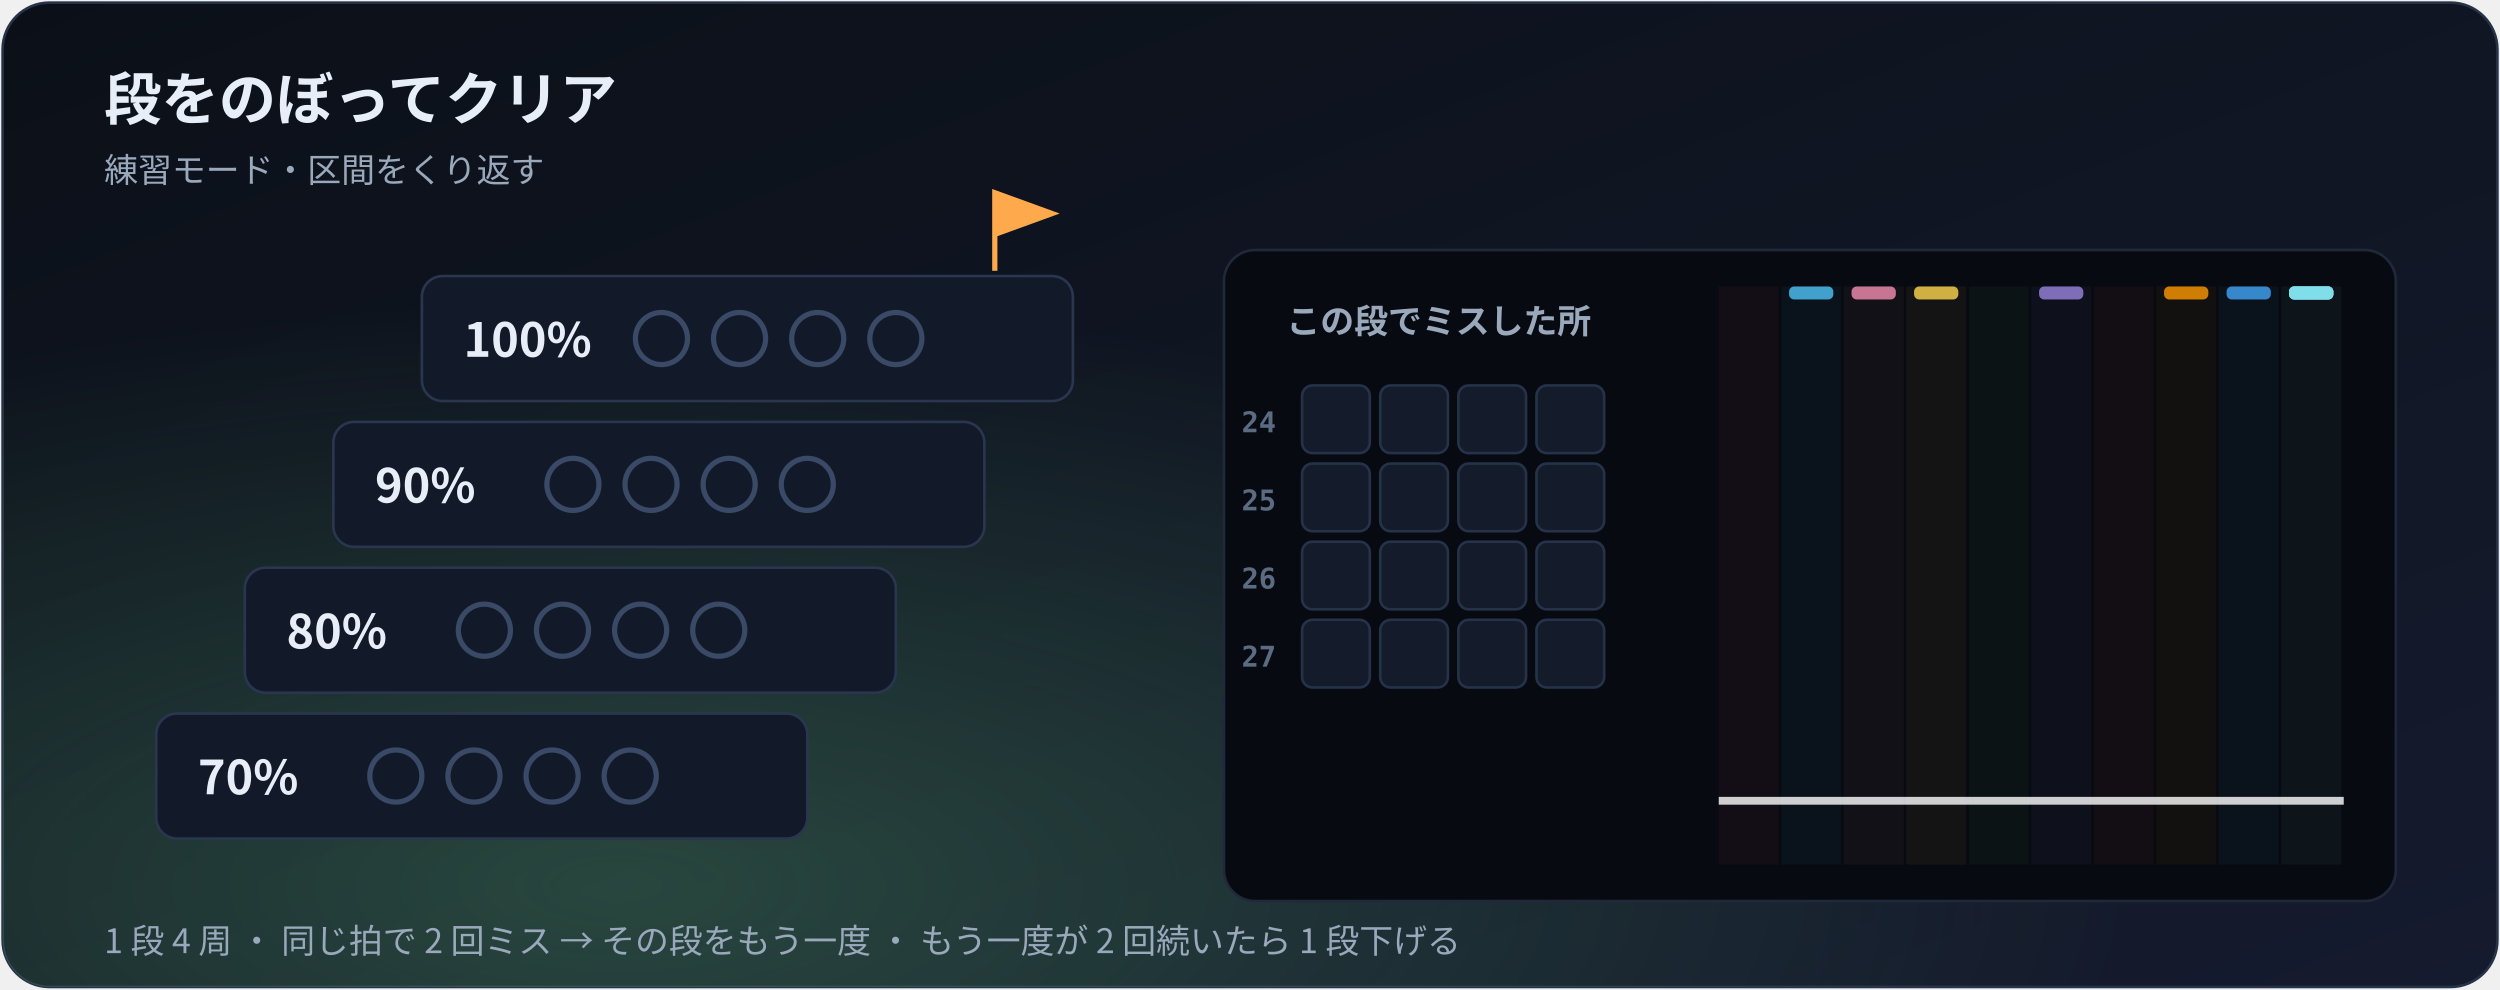
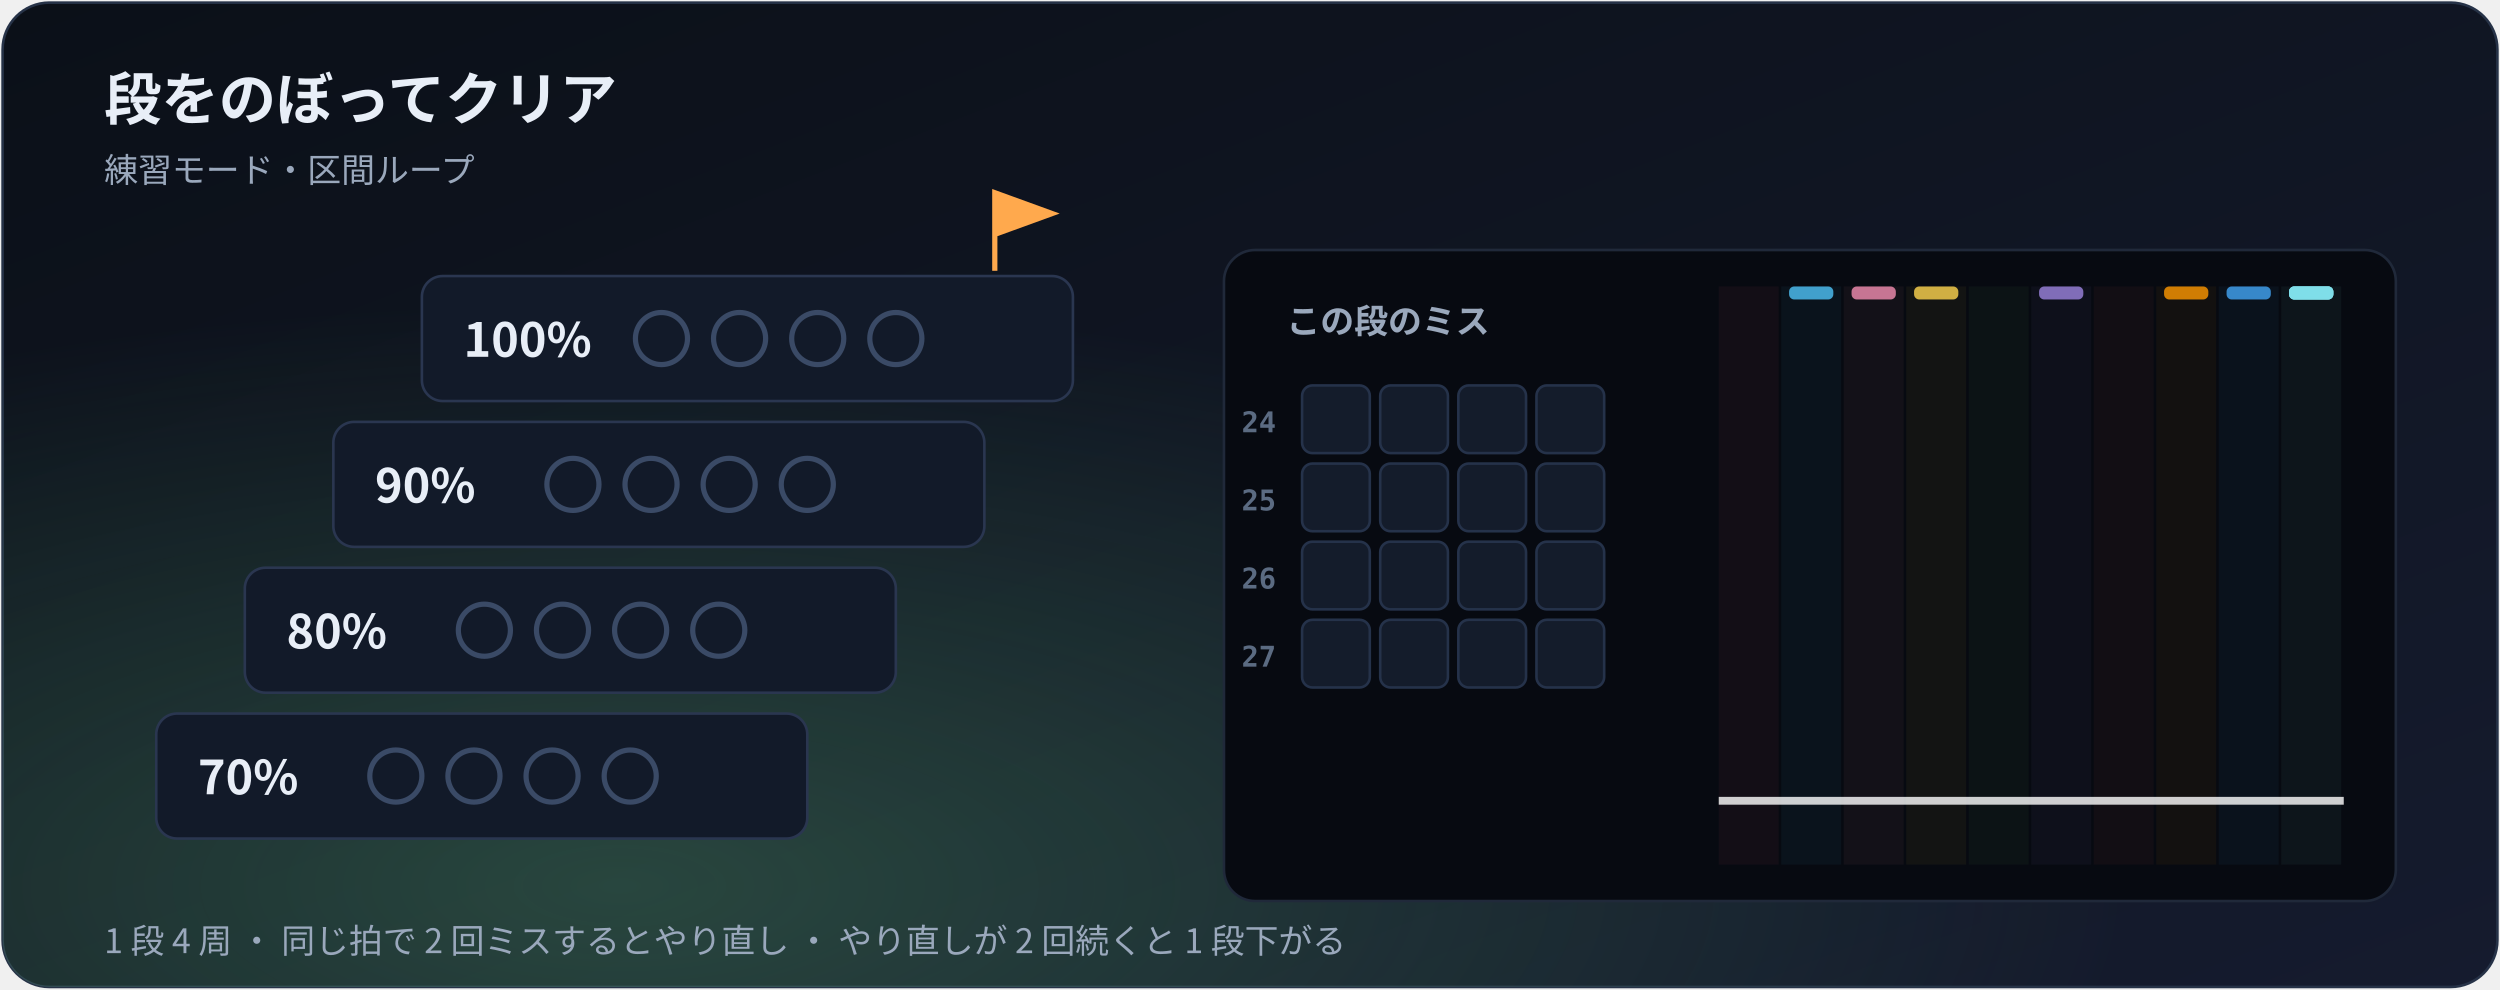
<svg xmlns="http://www.w3.org/2000/svg" width="960" height="380" viewBox="0 0 960 380" role="img" aria-labelledby="title desc">
  <style>
text{font-family:'Hiragino Sans','Hiragino Kaku Gothic ProN','Yu Gothic UI','Yu Gothic','Meiryo','Noto Sans JP','Noto Sans CJK JP',system-ui,sans-serif}
.mono{font-family:'JetBrains Mono','SF Mono','Cascadia Mono',Consolas,Menlo,monospace}
.fb{transform-box:fill-box;transform-origin:50% 50%}
@keyframes w3{0.000%{opacity:0}5.750%{opacity:0}6.250%{opacity:1}99.938%{opacity:1}100.000%{opacity:0}100.000%{opacity:0}}
.w3{opacity:0;animation:w3 16.0s linear infinite}
@keyframes w4{0.000%{opacity:0}9.500%{opacity:0}10.000%{opacity:1}99.938%{opacity:1}100.000%{opacity:0}100.000%{opacity:0}}
.w4{opacity:0;animation:w4 16.0s linear infinite}
@keyframes w5{0.000%{opacity:0}13.250%{opacity:0}13.750%{opacity:1}99.938%{opacity:1}100.000%{opacity:0}100.000%{opacity:0}}
.w5{opacity:0;animation:w5 16.0s linear infinite}
@keyframes w6{0.000%{opacity:0}17.000%{opacity:0}17.500%{opacity:1}99.938%{opacity:1}100.000%{opacity:0}100.000%{opacity:0}}
.w6{opacity:0;animation:w6 16.0s linear infinite}
@keyframes w7{0.000%{opacity:0}26.375%{opacity:0}26.875%{opacity:1}40.562%{opacity:1}41.062%{opacity:0}100.000%{opacity:0}}
.w7{opacity:0;animation:w7 16.0s linear infinite}
@keyframes w8{0.000%{opacity:0}30.125%{opacity:0}30.625%{opacity:1}40.562%{opacity:1}41.062%{opacity:0}100.000%{opacity:0}}
.w8{opacity:0;animation:w8 16.0s linear infinite}
@keyframes w9{0.000%{opacity:0}33.875%{opacity:0}34.375%{opacity:1}40.562%{opacity:1}41.062%{opacity:0}100.000%{opacity:0}}
.w9{opacity:0;animation:w9 16.0s linear infinite}
@keyframes w10{0.000%{opacity:0}43.875%{opacity:0}44.375%{opacity:1}99.938%{opacity:1}100.000%{opacity:0}100.000%{opacity:0}}
.w10{opacity:0;animation:w10 16.0s linear infinite}
@keyframes w11{0.000%{opacity:0}47.625%{opacity:0}48.125%{opacity:1}99.938%{opacity:1}100.000%{opacity:0}100.000%{opacity:0}}
.w11{opacity:0;animation:w11 16.0s linear infinite}
@keyframes w12{0.000%{opacity:0}51.375%{opacity:0}51.875%{opacity:1}99.938%{opacity:1}100.000%{opacity:0}100.000%{opacity:0}}
.w12{opacity:0;animation:w12 16.0s linear infinite}
@keyframes w13{0.000%{opacity:0}55.125%{opacity:0}55.625%{opacity:1}99.938%{opacity:1}100.000%{opacity:0}100.000%{opacity:0}}
.w13{opacity:0;animation:w13 16.0s linear infinite}
@keyframes w14{0.000%{opacity:0}64.500%{opacity:0}65.000%{opacity:1}99.938%{opacity:1}100.000%{opacity:0}100.000%{opacity:0}}
.w14{opacity:0;animation:w14 16.0s linear infinite}
@keyframes w15{0.000%{opacity:0}68.250%{opacity:0}68.750%{opacity:1}99.938%{opacity:1}100.000%{opacity:0}100.000%{opacity:0}}
.w15{opacity:0;animation:w15 16.0s linear infinite}
@keyframes w16{0.000%{opacity:0}72.000%{opacity:0}72.500%{opacity:1}99.938%{opacity:1}100.000%{opacity:0}100.000%{opacity:0}}
.w16{opacity:0;animation:w16 16.0s linear infinite}
@keyframes w17{0.000%{opacity:0}75.750%{opacity:0}76.250%{opacity:1}99.938%{opacity:1}100.000%{opacity:0}100.000%{opacity:0}}
.w17{opacity:0;animation:w17 16.0s linear infinite}
@keyframes w18{0.000%{opacity:0}85.125%{opacity:0}85.625%{opacity:1}99.938%{opacity:1}100.000%{opacity:0}100.000%{opacity:0}}
.w18{opacity:0;animation:w18 16.0s linear infinite}
@keyframes w19{0.000%{opacity:0}88.875%{opacity:0}89.375%{opacity:1}99.938%{opacity:1}100.000%{opacity:0}100.000%{opacity:0}}
.w19{opacity:0;animation:w19 16.0s linear infinite}
@keyframes w20{0.000%{opacity:0}92.625%{opacity:0}93.125%{opacity:1}99.938%{opacity:1}100.000%{opacity:0}100.000%{opacity:0}}
.w20{opacity:0;animation:w20 16.0s linear infinite}
@keyframes w21{0.000%{opacity:0}96.375%{opacity:0}96.875%{opacity:1}99.938%{opacity:1}100.000%{opacity:0}100.000%{opacity:0}}
.w21{opacity:0;animation:w21 16.0s linear infinite}
@keyframes w22{0.000%{opacity:0}18.438%{opacity:0}19.375%{opacity:1}98.125%{opacity:1}99.062%{opacity:0}100.000%{opacity:0}}
.w22{opacity:0;animation:w22 16.0s linear infinite}
@keyframes w23{0.000%{opacity:0}56.563%{opacity:0}57.500%{opacity:1}98.125%{opacity:1}99.062%{opacity:0}100.000%{opacity:0}}
.w23{opacity:0;animation:w23 16.0s linear infinite}
@keyframes w24{0.000%{opacity:0}77.188%{opacity:0}78.125%{opacity:1}98.125%{opacity:1}99.062%{opacity:0}100.000%{opacity:0}}
.w24{opacity:0;animation:w24 16.0s linear infinite}
@keyframes w25{0.000%{opacity:0}95.938%{opacity:0}96.875%{opacity:1}98.125%{opacity:1}99.062%{opacity:0}100.000%{opacity:0}}
.w25{opacity:0;animation:w25 16.0s linear infinite}
@keyframes w26{0.000%{opacity:0}0.000%{opacity:0}0.000%{opacity:1}21.875%{opacity:1}22.812%{opacity:0}100.000%{opacity:0}}
.w26{opacity:0;animation:w26 16.0s linear infinite}
@keyframes w27{0.000%{opacity:0}20.937%{opacity:0}21.875%{opacity:1}60.000%{opacity:1}60.938%{opacity:0}100.000%{opacity:0}}
.w27{opacity:0;animation:w27 16.0s linear infinite}
@keyframes w28{0.000%{opacity:0}59.063%{opacity:0}60.000%{opacity:1}80.625%{opacity:1}81.563%{opacity:0}100.000%{opacity:0}}
.w28{opacity:0;animation:w28 16.0s linear infinite}
@keyframes w29{0.000%{opacity:0}79.688%{opacity:0}80.625%{opacity:1}96.875%{opacity:1}97.813%{opacity:0}100.000%{opacity:0}}
.w29{opacity:0;animation:w29 16.0s linear infinite}
@keyframes w30{0.000%{opacity:0}30.250%{opacity:0}30.625%{opacity:1}34.375%{opacity:1}34.750%{opacity:0}100.000%{opacity:0}}
.w30{opacity:0;animation:w30 16.0s linear infinite}
@keyframes w31{0.000%{opacity:0}34.000%{opacity:0}34.375%{opacity:1}55.625%{opacity:1}56.000%{opacity:0}100.000%{opacity:0}}
.w31{opacity:0;animation:w31 16.0s linear infinite}
@keyframes w32{0.000%{opacity:0}40.000%{opacity:0}40.625%{opacity:1}55.625%{opacity:1}56.250%{opacity:0}100.000%{opacity:0}}
.w32{opacity:0;animation:w32 16.0s linear infinite}
@keyframes nf{0%{transform:translateY(0)}100%{transform:translateY(196px)}}.nf{animation:nf 1.2s linear infinite}
@keyframes w33{0.000%{opacity:0}17.375%{opacity:0}18.125%{opacity:1}24.375%{opacity:1}25.125%{opacity:0}100.000%{opacity:0}}
.w33{opacity:0;animation:w33 16.0s linear infinite}
@keyframes w34{0.000%{opacity:0}34.875%{opacity:0}35.625%{opacity:1}41.875%{opacity:1}42.625%{opacity:0}100.000%{opacity:0}}
.w34{opacity:0;animation:w34 16.0s linear infinite}
@keyframes w35{0.000%{opacity:0}55.500%{opacity:0}56.250%{opacity:1}62.500%{opacity:1}63.250%{opacity:0}100.000%{opacity:0}}
.w35{opacity:0;animation:w35 16.0s linear infinite}
@keyframes w36{0.000%{opacity:0}76.125%{opacity:0}76.875%{opacity:1}83.125%{opacity:1}83.875%{opacity:0}100.000%{opacity:0}}
.w36{opacity:0;animation:w36 16.0s linear infinite}
@keyframes w37{0.000%{opacity:0}95.938%{opacity:0}96.875%{opacity:1}98.750%{opacity:1}99.688%{opacity:0}100.000%{opacity:0}}
.w37{opacity:0;animation:w37 16.0s linear infinite}
@media (prefers-reduced-motion:reduce){*{animation:none!important}}
</style>
  <defs>
    <linearGradient id="bg1" x1="0" y1="0" x2="1" y2="1">
      <stop offset="0" stop-color="#0B1018" />
      <stop offset="1" stop-color="#151B2E" />
    </linearGradient>
    <radialGradient id="rg2" cx="0.25" cy="0.9" r="0.6">
      <stop offset="0" stop-color="#7CF29A" stop-opacity="0.22" />
      <stop offset="1" stop-color="#7CF29A" stop-opacity="0" />
    </radialGradient>
  </defs>
  <rect x="1" y="1" width="958" height="378" rx="18" fill="url(#bg1)" stroke="#263247" />
  <rect x="1" y="1" width="958" height="378" rx="18" fill="url(#rg2)" />
  <text x="40" y="46" font-size="22" fill="#E8EEF7" font-weight="800" text-anchor="start">段をのぼってクリア</text>
-   <text x="40" y="70" font-size="13" fill="#9AA8BC" font-weight="400" text-anchor="start">練習モード・区間をくり返す</text>
+   <text x="40" y="70" font-size="13" fill="#9AA8BC" font-weight="400" text-anchor="start">練習モード・区間ループ</text>
  <rect x="60" y="274" width="250" height="48" rx="8" fill="#121A29" stroke="#2A3650" />
  <text x="76" y="305" font-size="18" fill="#E8EEF7" font-weight="800" text-anchor="start">70%</text>
  <rect x="94" y="218" width="250" height="48" rx="8" fill="#121A29" stroke="#2A3650" />
  <text x="110" y="249" font-size="18" fill="#E8EEF7" font-weight="800" text-anchor="start">80%</text>
  <rect x="128" y="162" width="250" height="48" rx="8" fill="#121A29" stroke="#2A3650" />
  <text x="144" y="193" font-size="18" fill="#E8EEF7" font-weight="800" text-anchor="start">90%</text>
  <rect x="162" y="106" width="250" height="48" rx="8" fill="#121A29" stroke="#2A3650" />
  <text x="178" y="137" font-size="18" fill="#E8EEF7" font-weight="800" text-anchor="start">100%</text>
  <path d="M382 104 v-30 l22 8 l-22 8" fill="#FFA94D" stroke="#FFA94D" stroke-width="2" />
  <circle cx="152" cy="298" r="10" fill="none" stroke="#3A4A66" stroke-width="2" />
  <circle cx="182" cy="298" r="10" fill="none" stroke="#3A4A66" stroke-width="2" />
  <circle cx="212" cy="298" r="10" fill="none" stroke="#3A4A66" stroke-width="2" />
  <circle cx="242" cy="298" r="10" fill="none" stroke="#3A4A66" stroke-width="2" />
  <circle cx="186" cy="242" r="10" fill="none" stroke="#3A4A66" stroke-width="2" />
  <circle cx="216" cy="242" r="10" fill="none" stroke="#3A4A66" stroke-width="2" />
  <circle cx="246" cy="242" r="10" fill="none" stroke="#3A4A66" stroke-width="2" />
  <circle cx="276" cy="242" r="10" fill="none" stroke="#3A4A66" stroke-width="2" />
  <circle cx="220" cy="186" r="10" fill="none" stroke="#3A4A66" stroke-width="2" />
  <circle cx="250" cy="186" r="10" fill="none" stroke="#3A4A66" stroke-width="2" />
  <circle cx="280" cy="186" r="10" fill="none" stroke="#3A4A66" stroke-width="2" />
  <circle cx="310" cy="186" r="10" fill="none" stroke="#3A4A66" stroke-width="2" />
  <circle cx="254" cy="130" r="10" fill="none" stroke="#3A4A66" stroke-width="2" />
  <circle cx="284" cy="130" r="10" fill="none" stroke="#3A4A66" stroke-width="2" />
  <circle cx="314" cy="130" r="10" fill="none" stroke="#3A4A66" stroke-width="2" />
  <circle cx="344" cy="130" r="10" fill="none" stroke="#3A4A66" stroke-width="2" />
  <circle class="w3" cx="152" cy="298" r="10" fill="#7CF29A" />
  <circle class="w4" cx="182" cy="298" r="10" fill="#7CF29A" />
  <circle class="w5" cx="212" cy="298" r="10" fill="#7CF29A" />
  <circle class="w6" cx="242" cy="298" r="10" fill="#7CF29A" />
  <circle class="w7" cx="186" cy="242" r="10" fill="#7CF29A" />
  <circle class="w8" cx="216" cy="242" r="10" fill="#FFD54F" />
  <circle class="w9" cx="246" cy="242" r="10" fill="#FF6B6B" />
  <circle class="w10" cx="186" cy="242" r="10" fill="#7CF29A" />
  <circle class="w11" cx="216" cy="242" r="10" fill="#7CF29A" />
  <circle class="w12" cx="246" cy="242" r="10" fill="#7CF29A" />
  <circle class="w13" cx="276" cy="242" r="10" fill="#7CF29A" />
  <circle class="w14" cx="220" cy="186" r="10" fill="#7CF29A" />
  <circle class="w15" cx="250" cy="186" r="10" fill="#7CF29A" />
  <circle class="w16" cx="280" cy="186" r="10" fill="#7CF29A" />
  <circle class="w17" cx="310" cy="186" r="10" fill="#7CF29A" />
  <circle class="w18" cx="254" cy="130" r="10" fill="#7CF29A" />
  <circle class="w19" cx="284" cy="130" r="10" fill="#7CF29A" />
  <circle class="w20" cx="314" cy="130" r="10" fill="#7CF29A" />
  <circle class="w21" cx="344" cy="130" r="10" fill="#7CF29A" />
  <g class="w22">
    <circle cx="288" cy="298" r="11" fill="#7CF29A" />
    <path d="M283 298 l4 4 l7 -8" stroke="#06121B" stroke-width="2.6" fill="none" stroke-linecap="round" />
  </g>
  <g class="w23">
    <circle cx="322" cy="242" r="11" fill="#7CF29A" />
    <path d="M317 242 l4 4 l7 -8" stroke="#06121B" stroke-width="2.6" fill="none" stroke-linecap="round" />
  </g>
  <g class="w24">
    <circle cx="356" cy="186" r="11" fill="#7CF29A" />
    <path d="M351 186 l4 4 l7 -8" stroke="#06121B" stroke-width="2.6" fill="none" stroke-linecap="round" />
  </g>
  <g class="w25">
    <circle cx="390" cy="130" r="11" fill="#7CF29A" />
    <path d="M385 130 l4 4 l7 -8" stroke="#06121B" stroke-width="2.6" fill="none" stroke-linecap="round" />
  </g>
  <g class="w26">
    <rect x="52" y="270" width="266" height="56" rx="10" fill="none" stroke="#FFA94D" stroke-width="2.5" />
    <text x="48" y="304" font-size="12" fill="#FFA94D" font-weight="800" text-anchor="end">いまここ</text>
  </g>
  <g class="w27">
    <rect x="86" y="214" width="266" height="56" rx="10" fill="none" stroke="#FFA94D" stroke-width="2.5" />
    <text x="82" y="248" font-size="12" fill="#FFA94D" font-weight="800" text-anchor="end">いまここ</text>
  </g>
  <g class="w28">
    <rect x="120" y="158" width="266" height="56" rx="10" fill="none" stroke="#FFA94D" stroke-width="2.5" />
    <text x="116" y="192" font-size="12" fill="#FFA94D" font-weight="800" text-anchor="end">いまここ</text>
  </g>
  <g class="w29">
    <rect x="154" y="102" width="266" height="56" rx="10" fill="none" stroke="#FFA94D" stroke-width="2.5" />
    <text x="150" y="136" font-size="12" fill="#FFA94D" font-weight="800" text-anchor="end">いまここ</text>
  </g>
  <rect x="470" y="96" width="450" height="250" rx="12" fill="#070A11" stroke="#20293A" />
-   <text x="494" y="128" font-size="13" fill="#9AA8BC" font-weight="700" text-anchor="start">この段でミスした所</text>
+   <text x="494" y="128" font-size="13" fill="#9AA8BC" font-weight="700" text-anchor="start">この段のミス</text>
  <text x="490" y="166" font-size="11" fill="#5B6B82" font-weight="600" text-anchor="end" class="mono">24</text>
  <rect x="500" y="148" width="26" height="26" rx="4" fill="#141C2B" stroke="#25324A" />
  <rect x="530" y="148" width="26" height="26" rx="4" fill="#141C2B" stroke="#25324A" />
  <rect x="560" y="148" width="26" height="26" rx="4" fill="#141C2B" stroke="#25324A" />
  <rect x="590" y="148" width="26" height="26" rx="4" fill="#141C2B" stroke="#25324A" />
  <text x="490" y="196" font-size="11" fill="#5B6B82" font-weight="600" text-anchor="end" class="mono">25</text>
  <rect x="500" y="178" width="26" height="26" rx="4" fill="#141C2B" stroke="#25324A" />
  <rect x="530" y="178" width="26" height="26" rx="4" fill="#141C2B" stroke="#25324A" />
  <rect x="560" y="178" width="26" height="26" rx="4" fill="#141C2B" stroke="#25324A" />
  <rect x="590" y="178" width="26" height="26" rx="4" fill="#141C2B" stroke="#25324A" />
  <text x="490" y="226" font-size="11" fill="#5B6B82" font-weight="600" text-anchor="end" class="mono">26</text>
  <rect x="500" y="208" width="26" height="26" rx="4" fill="#141C2B" stroke="#25324A" />
  <rect x="530" y="208" width="26" height="26" rx="4" fill="#141C2B" stroke="#25324A" />
  <rect x="560" y="208" width="26" height="26" rx="4" fill="#141C2B" stroke="#25324A" />
  <rect x="590" y="208" width="26" height="26" rx="4" fill="#141C2B" stroke="#25324A" />
  <text x="490" y="256" font-size="11" fill="#5B6B82" font-weight="600" text-anchor="end" class="mono">27</text>
  <rect x="500" y="238" width="26" height="26" rx="4" fill="#141C2B" stroke="#25324A" />
  <rect x="530" y="238" width="26" height="26" rx="4" fill="#141C2B" stroke="#25324A" />
  <rect x="560" y="238" width="26" height="26" rx="4" fill="#141C2B" stroke="#25324A" />
  <rect x="590" y="238" width="26" height="26" rx="4" fill="#141C2B" stroke="#25324A" />
  <rect class="w30" x="560" y="178" width="26" height="26" rx="4" fill="#FFD54F" />
  <g class="w31">
    <rect x="560" y="178" width="26" height="26" rx="4" fill="#FF6B6B" />
    <text x="573" y="196" font-size="11" fill="#fff" font-weight="800" text-anchor="middle">×2</text>
  </g>
  <rect x="660" y="110" width="23" height="222" fill="#FF5C8A" fill-opacity="0.05" />
  <rect x="684" y="110" width="23" height="222" fill="#4FC3F7" fill-opacity="0.05" />
  <rect x="708" y="110" width="23" height="222" fill="#F48FB1" fill-opacity="0.05" />
  <rect x="732" y="110" width="23" height="222" fill="#FFD54F" fill-opacity="0.05" />
  <rect x="756" y="110" width="23" height="222" fill="#66BB6A" fill-opacity="0.05" />
  <rect x="780" y="110" width="23" height="222" fill="#9C84E0" fill-opacity="0.05" />
  <rect x="804" y="110" width="23" height="222" fill="#EF5350" fill-opacity="0.05" />
  <rect x="828" y="110" width="23" height="222" fill="#FF9800" fill-opacity="0.05" />
  <rect x="852" y="110" width="23" height="222" fill="#42A5F5" fill-opacity="0.05" />
  <rect x="876" y="110" width="23" height="222" fill="#80DEEA" fill-opacity="0.05" />
  <rect x="660" y="306" width="240" height="3" fill="#fff" fill-opacity="0.8" />
  <rect class="w32" x="660" y="166" width="240" height="24" fill="#FF6B6B" fill-opacity="0.35" />
  <rect class="nf" style="animation-delay:0.00s" x="735" y="110" width="17" height="5" rx="2" fill="#FFD54F" fill-opacity="0.8" />
  <rect class="nf" style="animation-delay:-0.12s" x="879" y="110" width="17" height="5" rx="2" fill="#80DEEA" fill-opacity="0.8" />
  <rect class="nf" style="animation-delay:-0.24s" x="855" y="110" width="17" height="5" rx="2" fill="#42A5F5" fill-opacity="0.8" />
  <rect class="nf" style="animation-delay:-0.36s" x="711" y="110" width="17" height="5" rx="2" fill="#F48FB1" fill-opacity="0.8" />
  <rect class="nf" style="animation-delay:-0.48s" x="783" y="110" width="17" height="5" rx="2" fill="#9C84E0" fill-opacity="0.8" />
  <rect class="nf" style="animation-delay:-0.60s" x="879" y="110" width="17" height="5" rx="2" fill="#80DEEA" fill-opacity="0.8" />
  <rect class="nf" style="animation-delay:-0.72s" x="831" y="110" width="17" height="5" rx="2" fill="#FF9800" fill-opacity="0.8" />
  <rect class="nf" style="animation-delay:-0.84s" x="879" y="110" width="17" height="5" rx="2" fill="#80DEEA" fill-opacity="0.8" />
  <rect class="nf" style="animation-delay:-0.96s" x="687" y="110" width="17" height="5" rx="2" fill="#4FC3F7" fill-opacity="0.8" />
  <rect class="nf" style="animation-delay:-1.08s" x="879" y="110" width="17" height="5" rx="2" fill="#80DEEA" fill-opacity="0.8" />
  <g class="w33">
    <rect x="670" y="200" width="220" height="44" rx="10" fill="#0B1220" stroke="#7CF29A" stroke-width="2" />
    <text x="780" y="229" font-size="18" fill="#7CF29A" font-weight="800" text-anchor="middle">OK! 次は 80%</text>
  </g>
  <g class="w34">
    <rect x="670" y="200" width="220" height="44" rx="10" fill="#0B1220" stroke="#FFA94D" stroke-width="2" />
    <text x="780" y="229" font-size="18" fill="#FFA94D" font-weight="800" text-anchor="middle">もう一度 80%</text>
  </g>
  <g class="w35">
    <rect x="670" y="200" width="220" height="44" rx="10" fill="#0B1220" stroke="#7CF29A" stroke-width="2" />
    <text x="780" y="229" font-size="18" fill="#7CF29A" font-weight="800" text-anchor="middle">OK! 次は 90%</text>
  </g>
  <g class="w36">
    <rect x="670" y="200" width="220" height="44" rx="10" fill="#0B1220" stroke="#7CF29A" stroke-width="2" />
    <text x="780" y="229" font-size="18" fill="#7CF29A" font-weight="800" text-anchor="middle">OK! 次は 100%</text>
  </g>
  <g class="w37">
    <rect x="654" y="188" width="252" height="68" rx="12" fill="#0B1220" stroke="#FFD54F" stroke-width="3" />
    <text x="780" y="234" font-size="34" fill="#FFD54F" font-weight="900" text-anchor="middle">クリア！</text>
  </g>
-   <text x="40" y="366" font-size="13" fill="#9AA8BC" font-weight="400" text-anchor="start">1 段 4 周 ・ 同じ拍で 2 回ミス → その段をもう一度 ・ もう一度が 2 回続いたら 1 段下げる</text>
+   <text x="40" y="366" font-size="13" fill="#9AA8BC" font-weight="400" text-anchor="start">1 段 4 周 ・ 同じ拍で 2 回ミスするとやり直し ・ やり直しが 2 回続くと 1 段下がる</text>
</svg>
